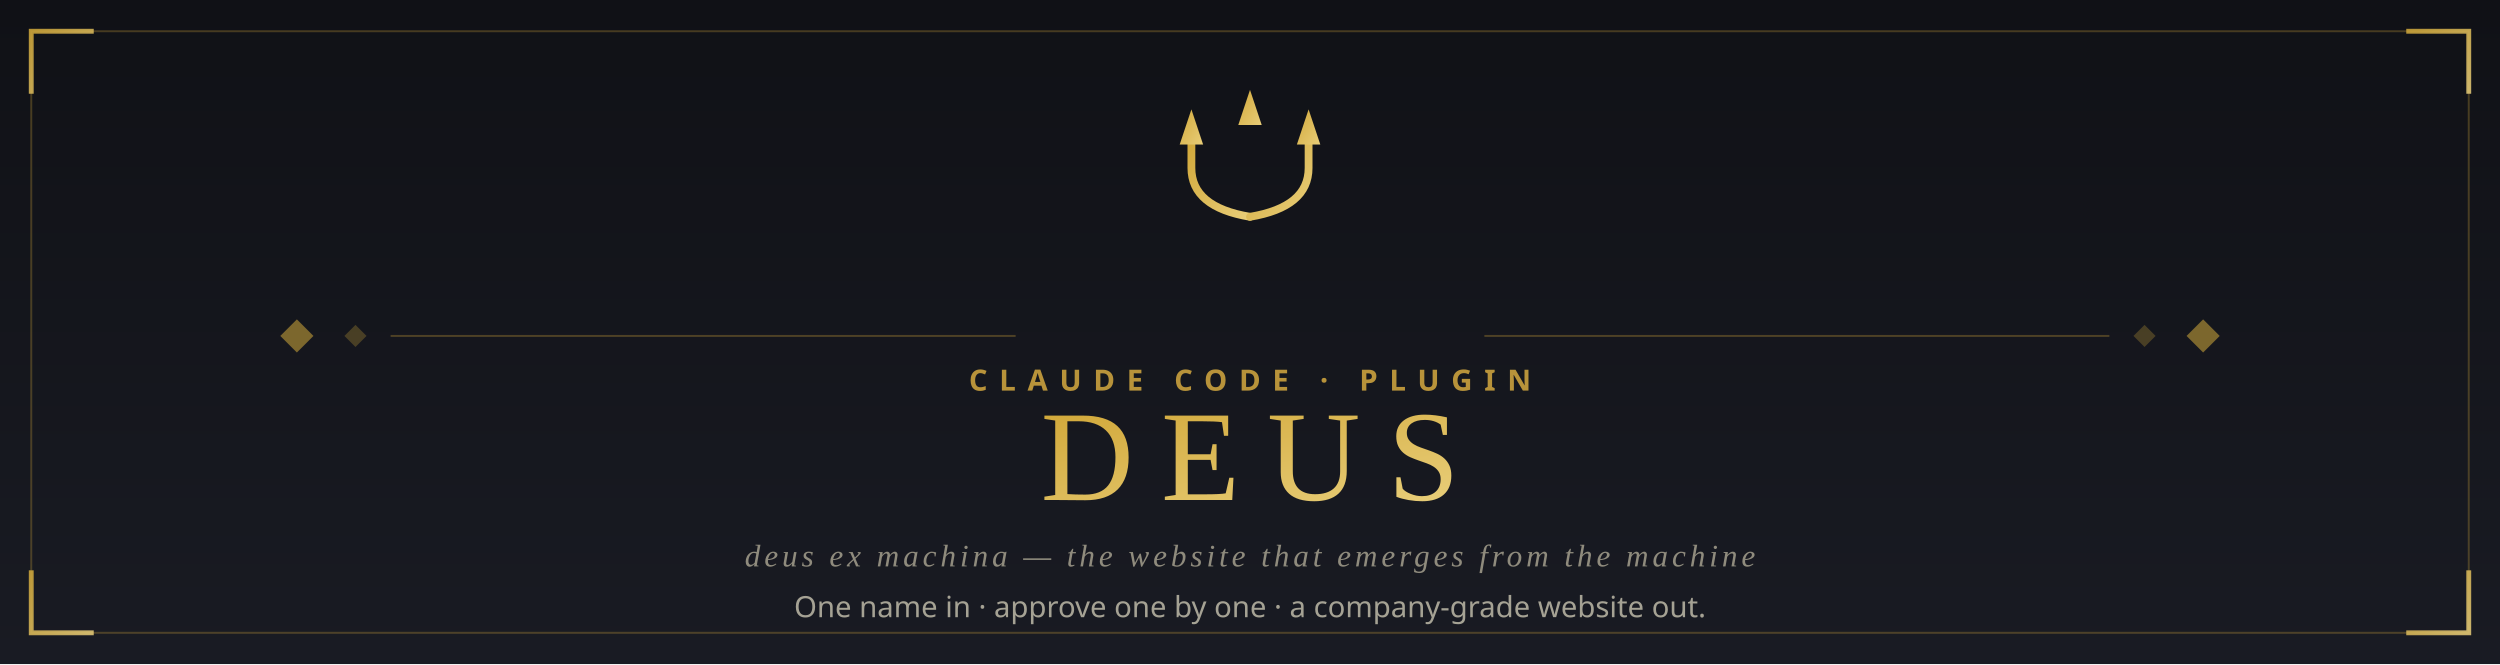
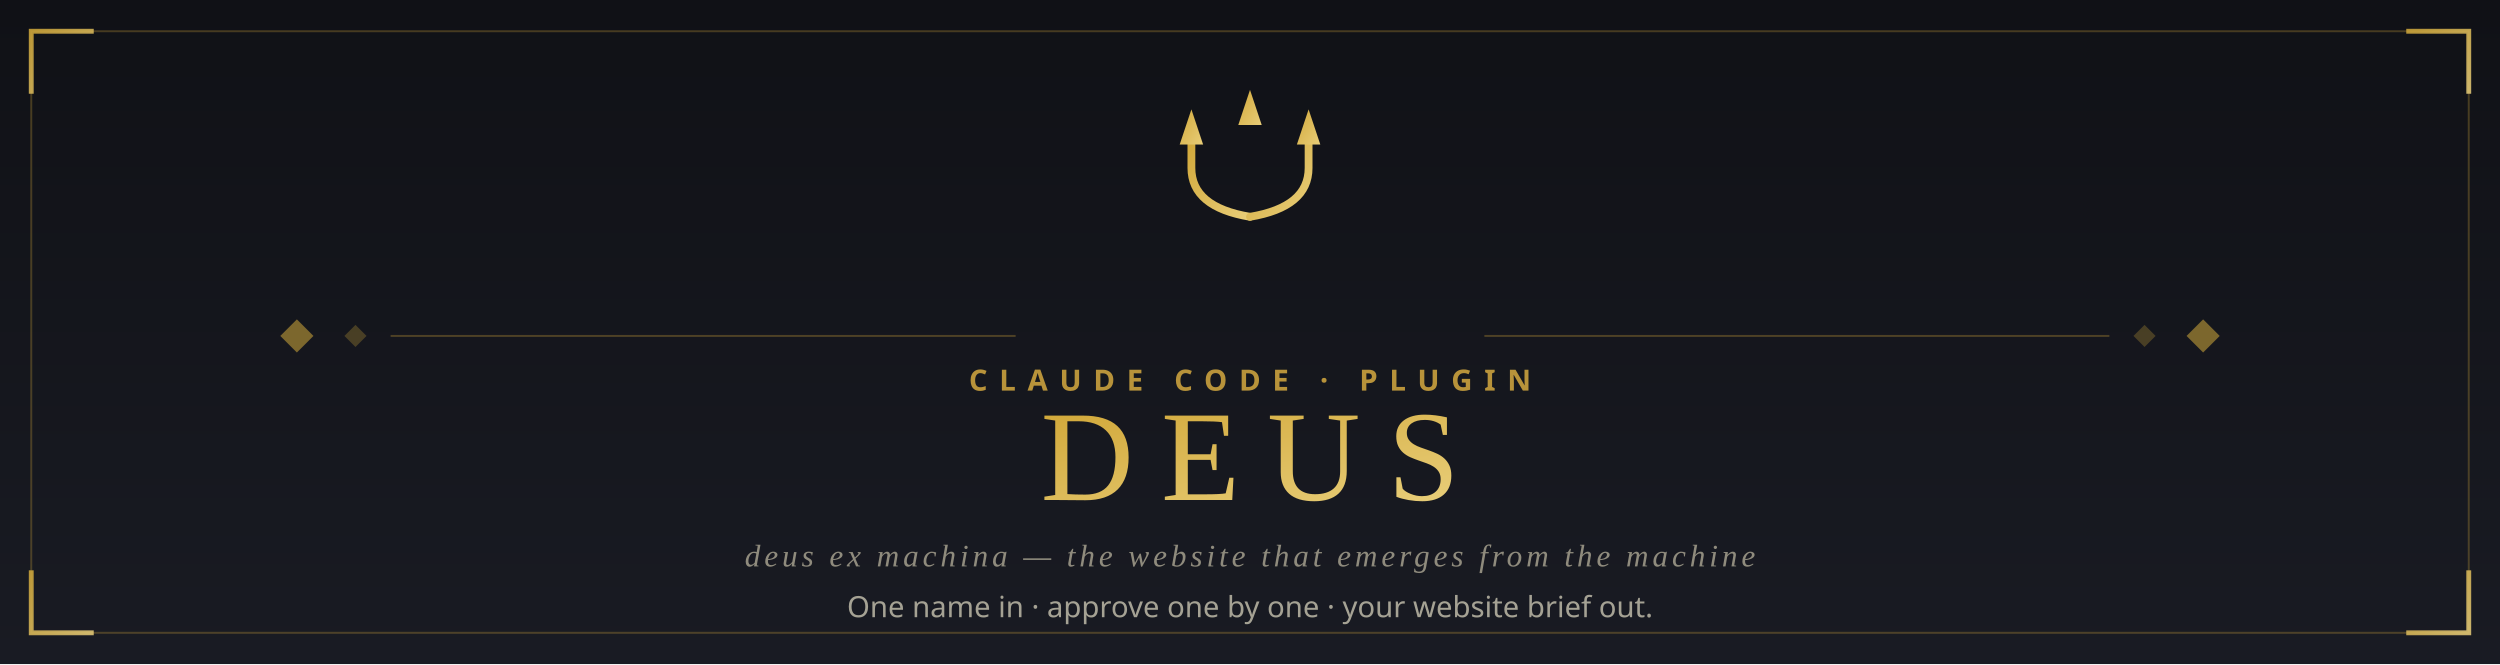
<svg xmlns="http://www.w3.org/2000/svg" width="1280" height="340" viewBox="0 0 1280 340" role="img" aria-label="Deus — all-in-one website factory for Claude Code">
  <defs>
    <linearGradient id="bg" x1="0" y1="0" x2="0" y2="1">
      <stop offset="0" stop-color="#101116" />
      <stop offset="1" stop-color="#191b23" />
    </linearGradient>
    <linearGradient id="gold" x1="0" y1="0" x2="1" y2="1">
      <stop offset="0" stop-color="#d2a93b" />
      <stop offset="1" stop-color="#e8cd78" />
    </linearGradient>
  </defs>
  <rect width="1280" height="340" fill="url(#bg)" />
  <rect x="16" y="16" width="1248" height="308" fill="none" stroke="#d2a93b" stroke-opacity="0.28" />
  <g stroke="url(#gold)" stroke-width="2.5" fill="none" opacity="0.85">
    <path d="M16 48 V16 H48" />
    <path d="M1232 16 H1264 V48" />
    <path d="M1264 292 V324 H1232" />
    <path d="M48 324 H16 V292" />
  </g>
  <g stroke="url(#gold)" stroke-width="4" fill="none" stroke-linecap="round">
    <path d="M640 62 V146" />
    <path d="M610 72 v14 q0 20 30 25" />
    <path d="M670 72 v14 q0 20 -30 25" />
    <path d="M620 146 h40" />
  </g>
  <g fill="url(#gold)">
    <polygon points="634,64 646,64 640,46" />
    <polygon points="604,74 616,74 610,56" />
    <polygon points="664,74 676,74 670,56" />
  </g>
  <g fill="#d2a93b">
    <rect x="146" y="166" width="12" height="12" transform="rotate(45 152 172)" opacity="0.55" />
    <rect x="178" y="168" width="8" height="8" transform="rotate(45 182 172)" opacity="0.28" />
    <rect x="1122" y="166" width="12" height="12" transform="rotate(45 1128 172)" opacity="0.55" />
    <rect x="1094" y="168" width="8" height="8" transform="rotate(45 1098 172)" opacity="0.28" />
  </g>
  <g stroke="#d2a93b" stroke-opacity="0.3" stroke-width="1">
    <path d="M200 172 H520" />
    <path d="M760 172 H1080" />
  </g>
  <text x="640" y="200" text-anchor="middle" font-family="'Avenir Next','Segoe UI',system-ui,sans-serif" font-size="15" font-weight="600" letter-spacing="6" fill="#b8933a">CLAUDE CODE · PLUGIN</text>
  <text x="640" y="256" text-anchor="middle" font-family="Georgia,'Times New Roman',serif" font-size="66" letter-spacing="14" fill="url(#gold)">DEUS</text>
  <text x="640" y="290" text-anchor="middle" font-family="Georgia,'Times New Roman',serif" font-size="16" font-style="italic" letter-spacing="2" fill="#8f8b7d">deus ex machina — the website that emerges from the machine</text>
-   <text x="640" y="316" text-anchor="middle" font-family="'Avenir Next','Segoe UI',system-ui,sans-serif" font-size="15" fill="#a5a294">One name in · approve one by one · a company-grade website out.</text>
+   <text x="640" y="316" text-anchor="middle" font-family="'Avenir Next','Segoe UI',system-ui,sans-serif" font-size="15" fill="#a5a294">One name in · approve one by one · your website brief out.</text>
</svg>
